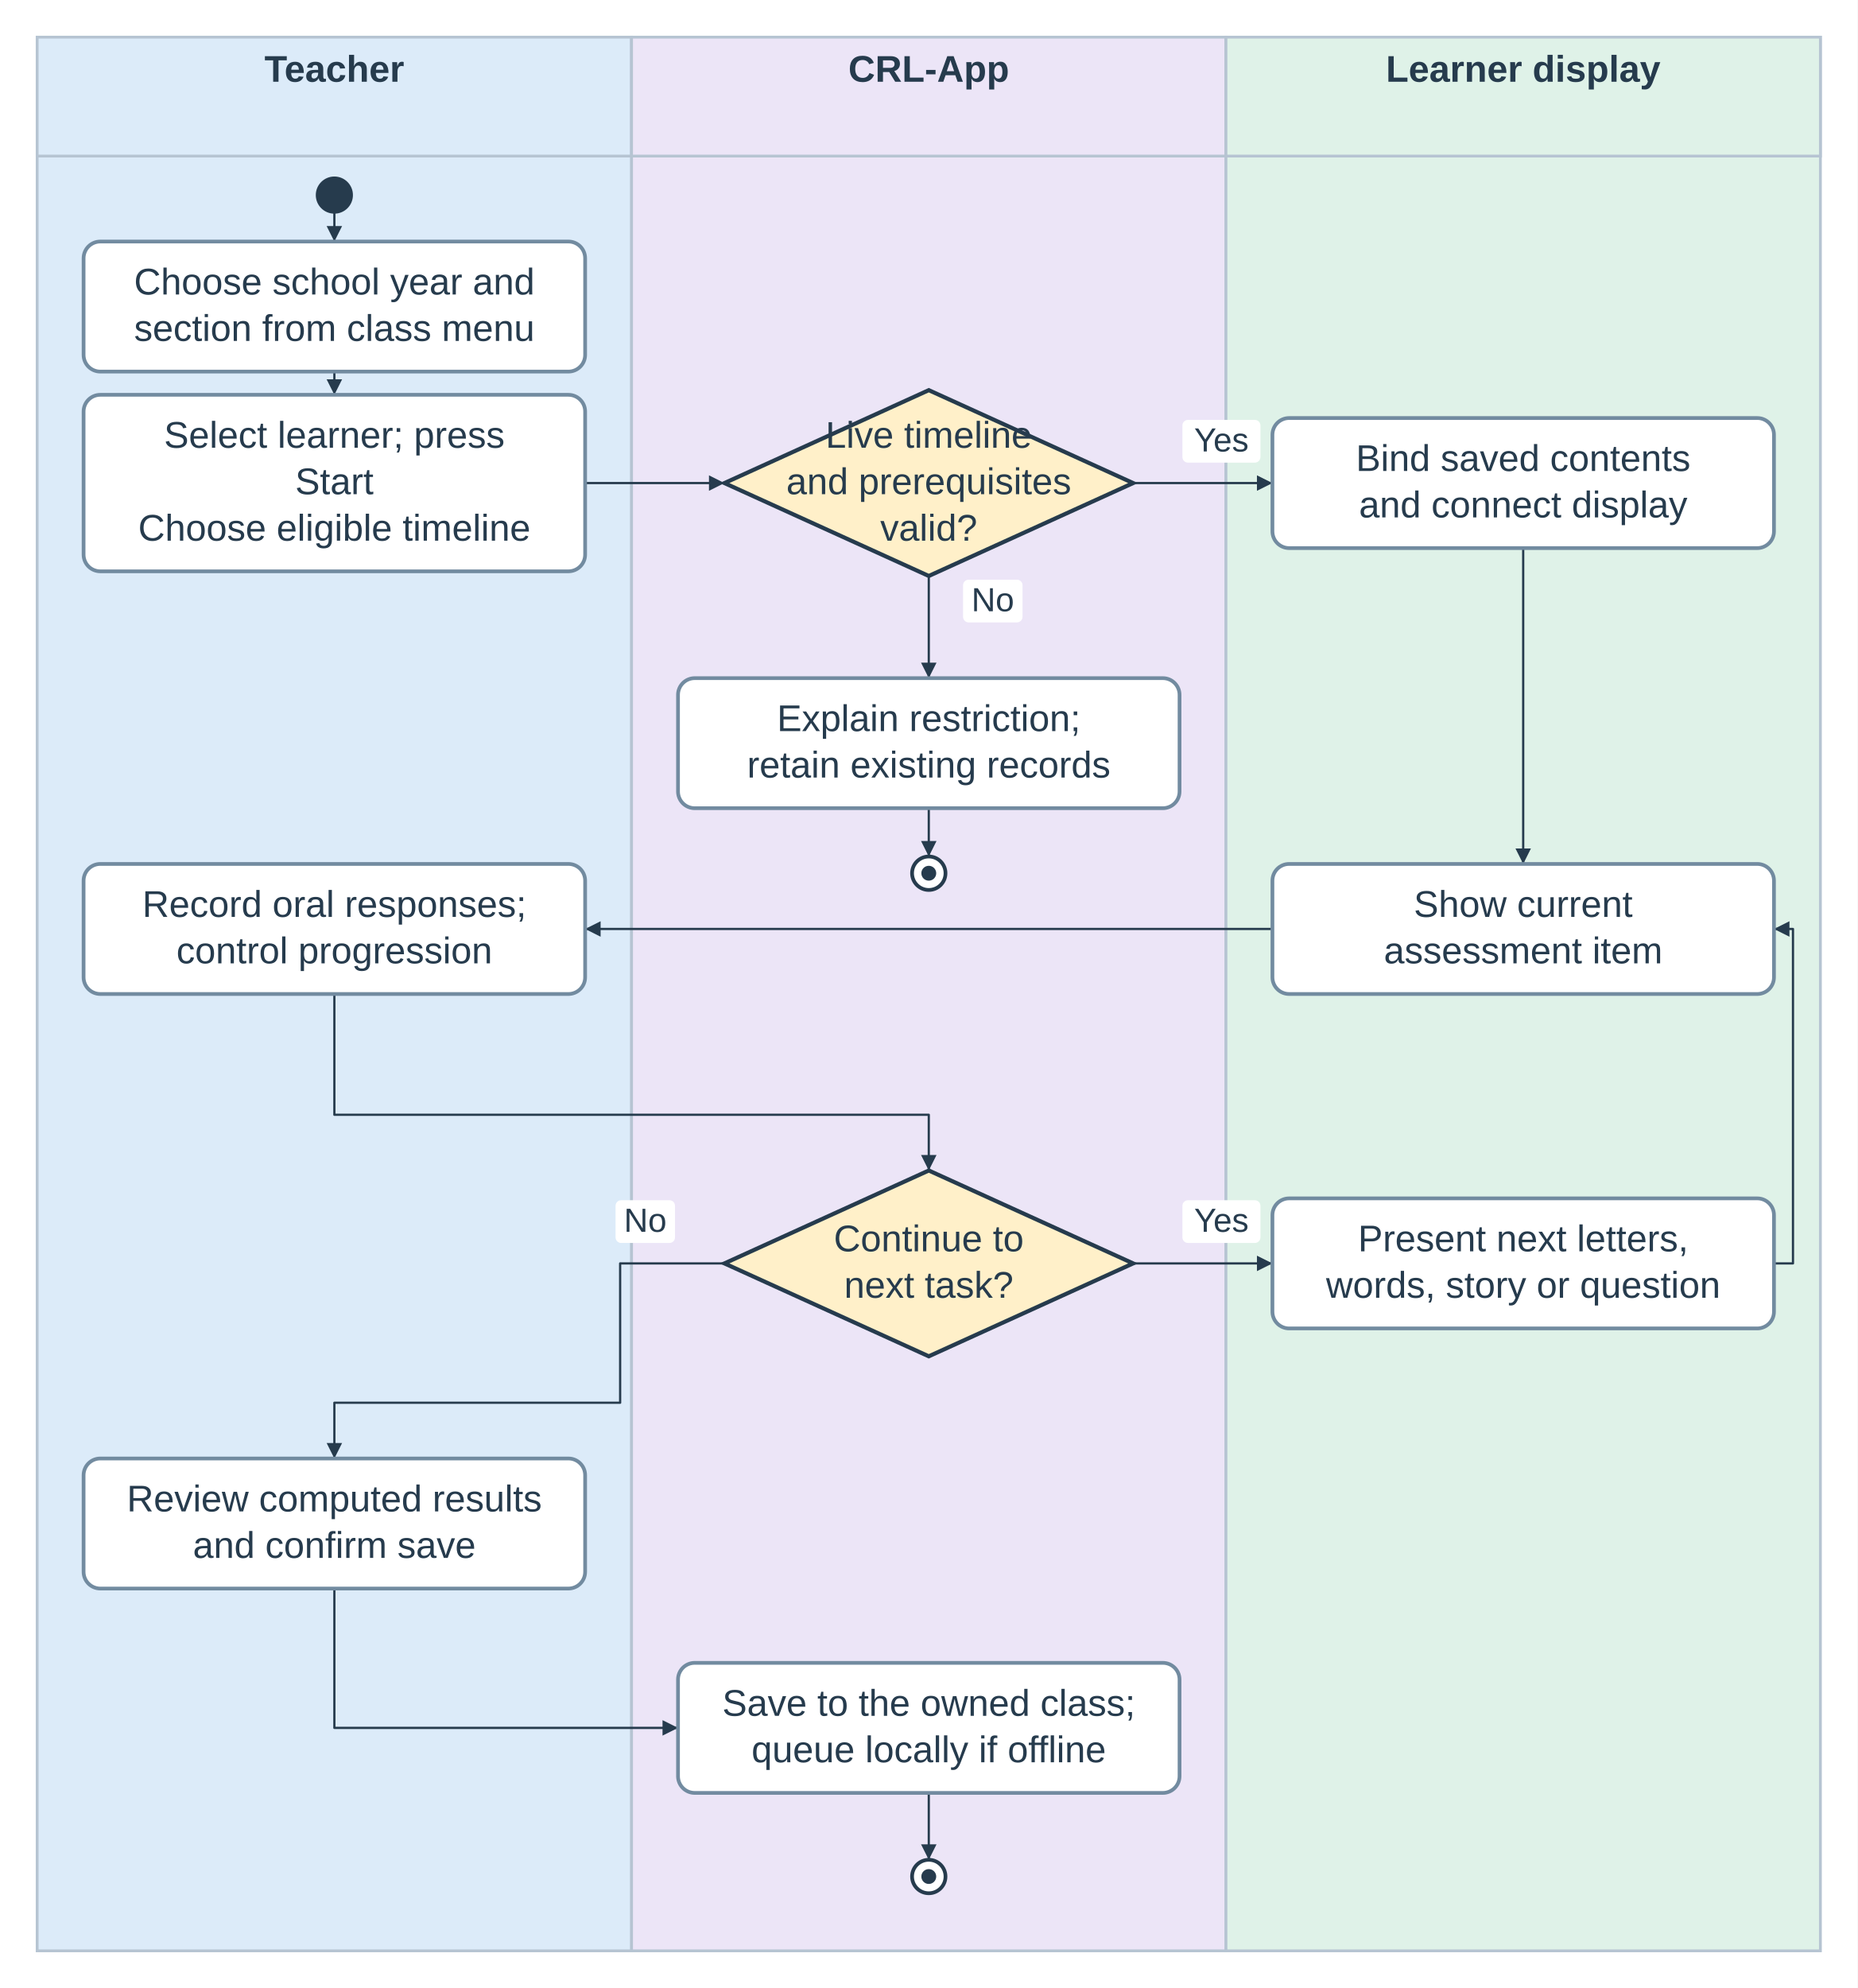
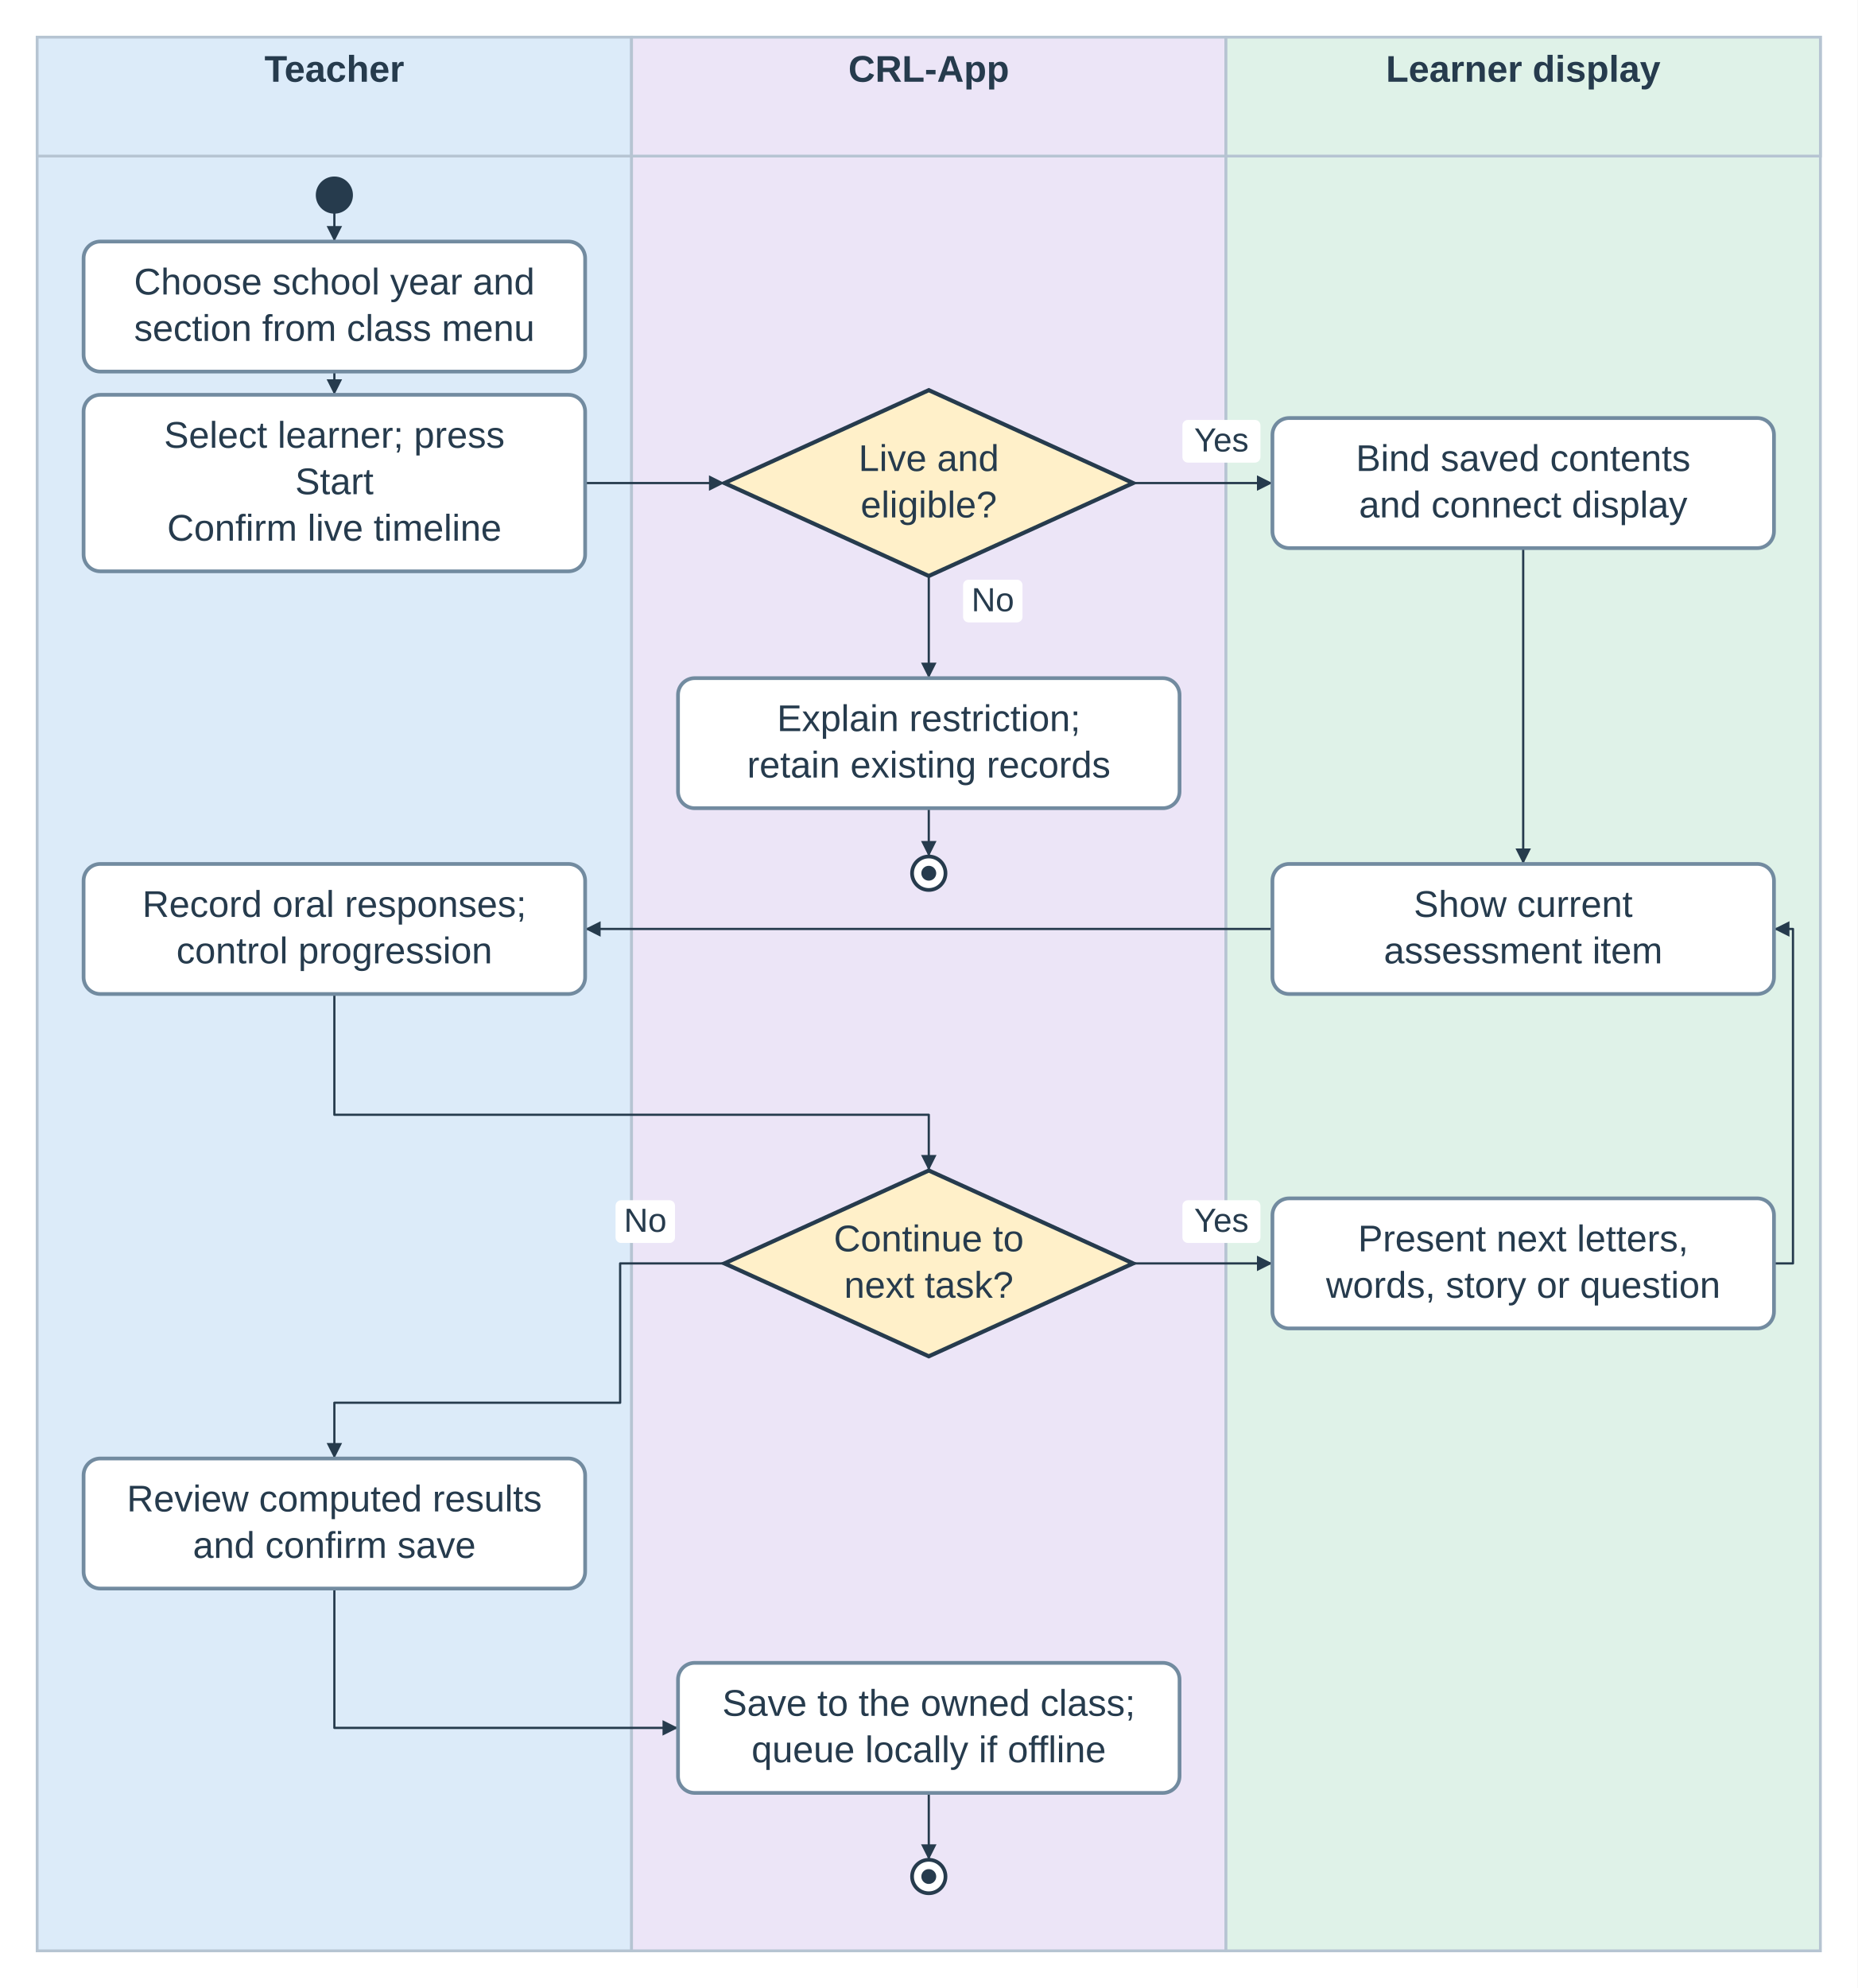
<svg xmlns="http://www.w3.org/2000/svg" width="1000" height="1070" viewBox="0 0 1000 1070">
  <rect width="100%" height="100%" fill="white" />
  <defs>
    <marker id="arrow" viewBox="0 0 12 12" refX="11" refY="6" markerWidth="10" markerHeight="10" markerUnits="userSpaceOnUse" orient="auto-start-reverse">
      <path d="M1,1 L11,6 L1,11 Z" fill="#263b4d" />
    </marker>
  </defs>
  <rect x="20.0" y="20" width="320.0" height="1030" rx="0" fill="#dcebf9" stroke="#b6c4d2" stroke-width="1.5" />
  <rect x="20.0" y="20" width="320.0" height="64" rx="0" fill="#dcebf9" stroke="#b6c4d2" stroke-width="1.5" />
  <rect x="340.0" y="20" width="320.0" height="1030" rx="0" fill="#ece5f7" stroke="#b6c4d2" stroke-width="1.5" />
  <rect x="340.0" y="20" width="320.0" height="64" rx="0" fill="#ece5f7" stroke="#b6c4d2" stroke-width="1.5" />
  <rect x="660.0" y="20" width="320.0" height="1030" rx="0" fill="#dff2e8" stroke="#b6c4d2" stroke-width="1.5" />
  <rect x="660.0" y="20" width="320.0" height="64" rx="0" fill="#dff2e8" stroke="#b6c4d2" stroke-width="1.5" />
  <polyline points="180.0,114.0 180.0,130.0" fill="none" stroke="#263b4d" stroke-width="1.2" stroke-linejoin="round" marker-end="url(#arrow)" />
  <polyline points="180.0,200.0 180.0,212.5" fill="none" stroke="#263b4d" stroke-width="1.2" stroke-linejoin="round" marker-end="url(#arrow)" />
  <polyline points="315.0,260.0 390.0,260.0" fill="none" stroke="#263b4d" stroke-width="1.2" stroke-linejoin="round" marker-end="url(#arrow)" />
  <polyline points="500.0,310.0 500.0,365.0" fill="none" stroke="#263b4d" stroke-width="1.2" stroke-linejoin="round" marker-end="url(#arrow)" />
  <polyline points="500.0,435.0 500.0,461.0" fill="none" stroke="#263b4d" stroke-width="1.2" stroke-linejoin="round" marker-end="url(#arrow)" />
  <polyline points="610.0,260.0 685.0,260.0" fill="none" stroke="#263b4d" stroke-width="1.2" stroke-linejoin="round" marker-end="url(#arrow)" />
  <polyline points="820.0,295.0 820.0,465.0" fill="none" stroke="#263b4d" stroke-width="1.2" stroke-linejoin="round" marker-end="url(#arrow)" />
  <polyline points="685.0,500.0 315.0,500.0" fill="none" stroke="#263b4d" stroke-width="1.2" stroke-linejoin="round" marker-end="url(#arrow)" />
  <polyline points="180.0,535.0 180.0,600 500.0,600 500.0,630.0" fill="none" stroke="#263b4d" stroke-width="1.2" stroke-linejoin="round" marker-end="url(#arrow)" />
  <polyline points="610.0,680.0 685.0,680.0" fill="none" stroke="#263b4d" stroke-width="1.2" stroke-linejoin="round" marker-end="url(#arrow)" />
  <polyline points="955.0,680.0 965.231,680 965.231,500 955.0,500.0" fill="none" stroke="#263b4d" stroke-width="1.2" stroke-linejoin="round" marker-end="url(#arrow)" />
  <polyline points="390.0,680.0 333.846,680 333.846,755 180.0,755 180.0,785.0" fill="none" stroke="#263b4d" stroke-width="1.2" stroke-linejoin="round" marker-end="url(#arrow)" />
  <polyline points="180.0,855.0 180.0,930 365.0,930.0" fill="none" stroke="#263b4d" stroke-width="1.2" stroke-linejoin="round" marker-end="url(#arrow)" />
  <polyline points="500.0,965.0 500.0,1001.0" fill="none" stroke="#263b4d" stroke-width="1.2" stroke-linejoin="round" marker-end="url(#arrow)" />
  <text x="180.0" y="44.0" text-anchor="middle" font-family="Arial,sans-serif" font-size="20" fill="#263b4d" font-weight="bold">Teacher</text>
  <text x="500.0" y="44.0" text-anchor="middle" font-family="Arial,sans-serif" font-size="20" fill="#263b4d" font-weight="bold">CRL-App</text>
  <text x="820.0" y="44.0" text-anchor="middle" font-family="Arial,sans-serif" font-size="20" fill="#263b4d" font-weight="bold">Learner display</text>
  <circle cx="180" cy="105" r="9.0" fill="#263b4d" stroke="#263b4d" stroke-width="2" />
  <rect x="45.0" y="130.0" width="270" height="70" rx="9" fill="white" stroke="#728ba0" stroke-width="2" />
  <text x="180" y="158.5" text-anchor="middle" font-family="Arial,sans-serif" font-size="20" fill="#263b4d">Choose school year and</text>
  <text x="180" y="183.5" text-anchor="middle" font-family="Arial,sans-serif" font-size="20" fill="#263b4d">section from class menu</text>
  <rect x="45.0" y="212.5" width="270" height="95" rx="9" fill="white" stroke="#728ba0" stroke-width="2" />
  <text x="180" y="241.0" text-anchor="middle" font-family="Arial,sans-serif" font-size="20" fill="#263b4d">Select learner; press</text>
  <text x="180" y="266.0" text-anchor="middle" font-family="Arial,sans-serif" font-size="20" fill="#263b4d">Start</text>
-   <text x="180" y="291.0" text-anchor="middle" font-family="Arial,sans-serif" font-size="20" fill="#263b4d">Choose eligible timeline</text>
+   <text x="180" y="291.0" text-anchor="middle" font-family="Arial,sans-serif" font-size="20" fill="#263b4d">Confirm live timeline</text>
  <polygon points="500,210.0 610.0,260 500,310.0 390.0,260" fill="#fff0c9" stroke="#263b4d" stroke-width="2.2" />
-   <text x="500" y="241.0" text-anchor="middle" font-family="Arial,sans-serif" font-size="20" fill="#263b4d">Live timeline</text>
-   <text x="500" y="266.0" text-anchor="middle" font-family="Arial,sans-serif" font-size="20" fill="#263b4d">and prerequisites</text>
-   <text x="500" y="291.0" text-anchor="middle" font-family="Arial,sans-serif" font-size="20" fill="#263b4d">valid?</text>
+   <text x="500" y="253.5" text-anchor="middle" font-family="Arial,sans-serif" font-size="20" fill="#263b4d">Live and</text>
+   <text x="500" y="278.5" text-anchor="middle" font-family="Arial,sans-serif" font-size="20" fill="#263b4d">eligible?</text>
  <rect x="365.0" y="365.0" width="270" height="70" rx="9" fill="white" stroke="#728ba0" stroke-width="2" />
  <text x="500" y="393.5" text-anchor="middle" font-family="Arial,sans-serif" font-size="20" fill="#263b4d">Explain restriction;</text>
  <text x="500" y="418.5" text-anchor="middle" font-family="Arial,sans-serif" font-size="20" fill="#263b4d">retain existing records</text>
  <circle cx="500" cy="470" r="9.0" fill="white" stroke="#263b4d" stroke-width="2" />
  <circle cx="500" cy="470" r="4.0" fill="#263b4d" />
  <rect x="685.0" y="225.0" width="270" height="70" rx="9" fill="white" stroke="#728ba0" stroke-width="2" />
  <text x="820" y="253.5" text-anchor="middle" font-family="Arial,sans-serif" font-size="20" fill="#263b4d">Bind saved contents</text>
  <text x="820" y="278.5" text-anchor="middle" font-family="Arial,sans-serif" font-size="20" fill="#263b4d">and connect display</text>
  <rect x="685.0" y="465.0" width="270" height="70" rx="9" fill="white" stroke="#728ba0" stroke-width="2" />
  <text x="820" y="493.5" text-anchor="middle" font-family="Arial,sans-serif" font-size="20" fill="#263b4d">Show current</text>
  <text x="820" y="518.5" text-anchor="middle" font-family="Arial,sans-serif" font-size="20" fill="#263b4d">assessment item</text>
  <rect x="45.0" y="465.0" width="270" height="70" rx="9" fill="white" stroke="#728ba0" stroke-width="2" />
  <text x="180" y="493.5" text-anchor="middle" font-family="Arial,sans-serif" font-size="20" fill="#263b4d">Record oral responses;</text>
  <text x="180" y="518.5" text-anchor="middle" font-family="Arial,sans-serif" font-size="20" fill="#263b4d">control progression</text>
  <polygon points="500,630.0 610.0,680 500,730.0 390.0,680" fill="#fff0c9" stroke="#263b4d" stroke-width="2.2" />
  <text x="500" y="673.5" text-anchor="middle" font-family="Arial,sans-serif" font-size="20" fill="#263b4d">Continue to</text>
  <text x="500" y="698.5" text-anchor="middle" font-family="Arial,sans-serif" font-size="20" fill="#263b4d">next task?</text>
  <rect x="685.0" y="645.0" width="270" height="70" rx="9" fill="white" stroke="#728ba0" stroke-width="2" />
  <text x="820" y="673.5" text-anchor="middle" font-family="Arial,sans-serif" font-size="20" fill="#263b4d">Present next letters,</text>
  <text x="820" y="698.5" text-anchor="middle" font-family="Arial,sans-serif" font-size="20" fill="#263b4d">words, story or question</text>
  <rect x="45.0" y="785.0" width="270" height="70" rx="9" fill="white" stroke="#728ba0" stroke-width="2" />
  <text x="180" y="813.5" text-anchor="middle" font-family="Arial,sans-serif" font-size="20" fill="#263b4d">Review computed results</text>
  <text x="180" y="838.5" text-anchor="middle" font-family="Arial,sans-serif" font-size="20" fill="#263b4d">and confirm save</text>
  <rect x="365.0" y="895.0" width="270" height="70" rx="9" fill="white" stroke="#728ba0" stroke-width="2" />
  <text x="500" y="923.5" text-anchor="middle" font-family="Arial,sans-serif" font-size="20" fill="#263b4d">Save to the owned class;</text>
  <text x="500" y="948.5" text-anchor="middle" font-family="Arial,sans-serif" font-size="20" fill="#263b4d">queue locally if offline</text>
  <circle cx="500" cy="1010" r="9.0" fill="white" stroke="#263b4d" stroke-width="2" />
  <circle cx="500" cy="1010" r="4.0" fill="#263b4d" />
  <rect x="518.462" y="312" width="32" height="23" rx="3" fill="white" />
  <text x="534.462" y="329" text-anchor="middle" font-family="Arial,sans-serif" font-size="18" fill="#263b4d">No</text>
  <rect x="636.538" y="226" width="42" height="23" rx="3" fill="white" />
  <text x="657.538" y="243" text-anchor="middle" font-family="Arial,sans-serif" font-size="18" fill="#263b4d">Yes</text>
  <rect x="636.538" y="646" width="42" height="23" rx="3" fill="white" />
  <text x="657.538" y="663" text-anchor="middle" font-family="Arial,sans-serif" font-size="18" fill="#263b4d">Yes</text>
  <rect x="331.385" y="646" width="32" height="23" rx="3" fill="white" />
  <text x="347.385" y="663" text-anchor="middle" font-family="Arial,sans-serif" font-size="18" fill="#263b4d">No</text>
</svg>
